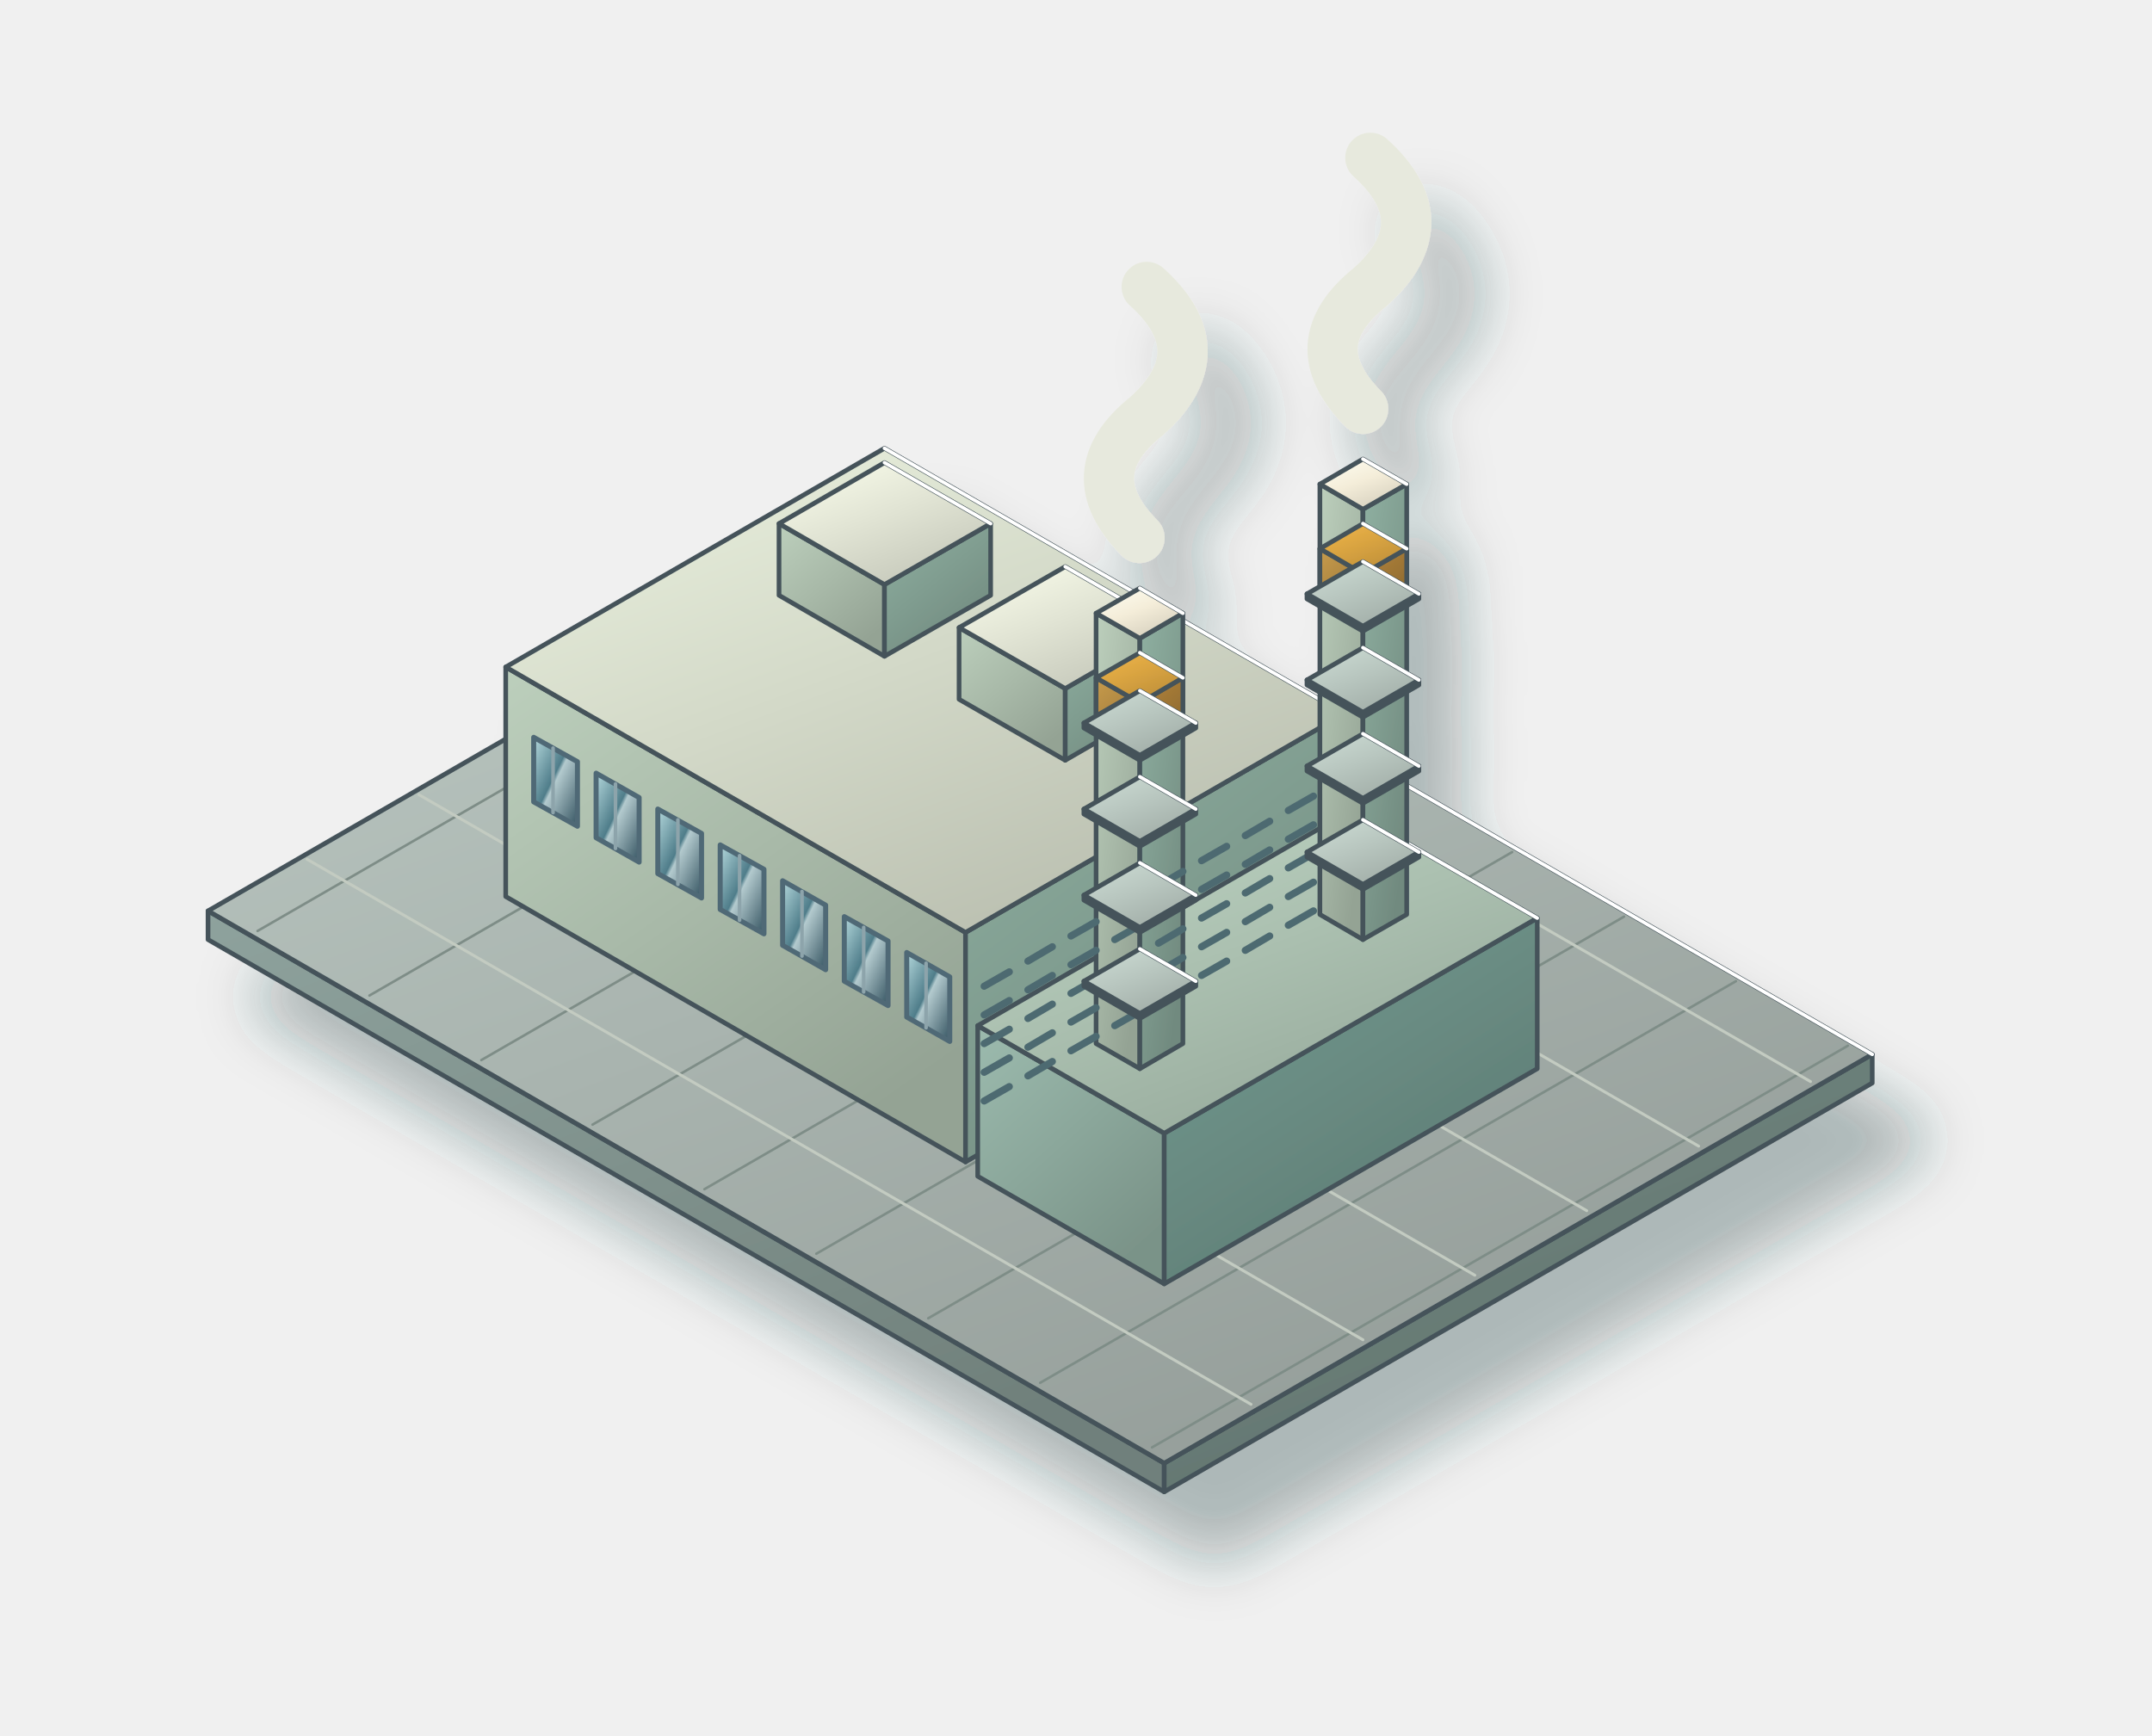
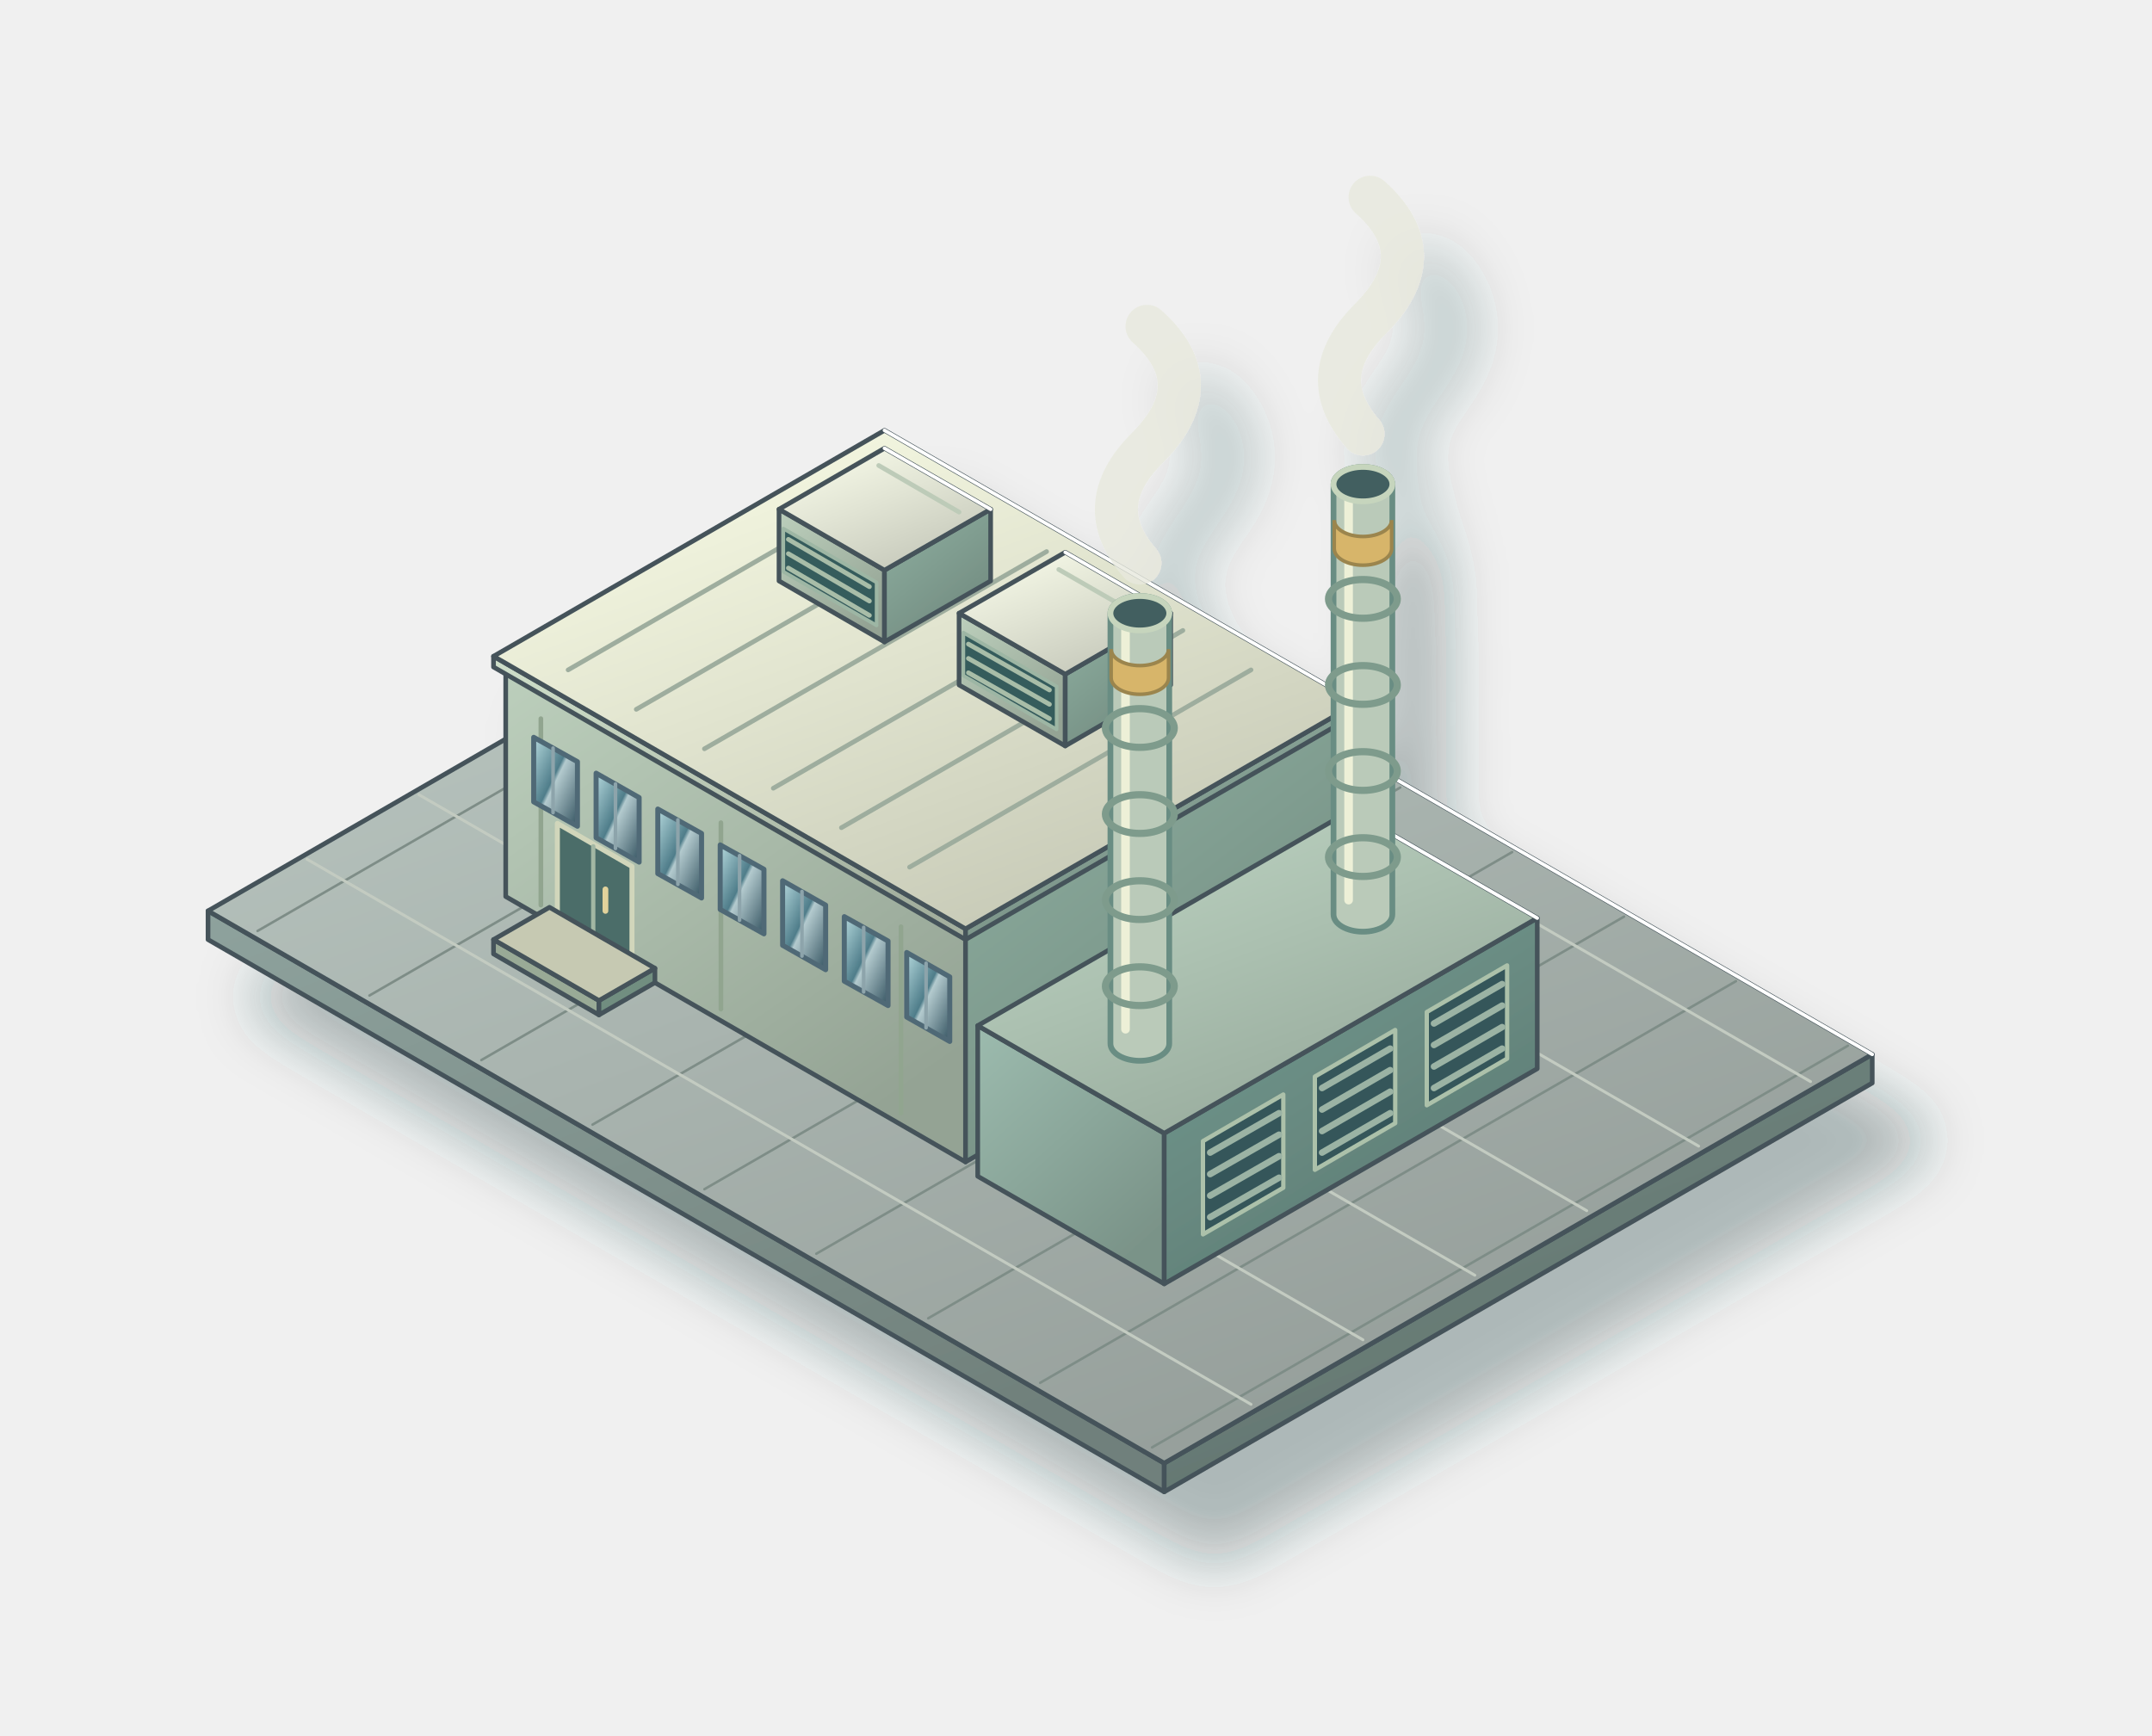
<svg xmlns="http://www.w3.org/2000/svg" viewBox="15 -12 300 242">
  <defs>
    <radialGradient id="foliage" cx="30%" cy="25%">
      <stop stop-color="#c6d58b" />
      <stop offset=".4" stop-color="#729558" />
      <stop offset="1" stop-color="#355d47" />
    </radialGradient>
    <linearGradient id="glass" x2="1" y2="1">
      <stop stop-color="#b4d8dc" />
      <stop offset=".45" stop-color="#4f7d8a" />
      <stop offset=".5" stop-color="#b3cace" />
      <stop offset="1" stop-color="#355461" />
    </linearGradient>
    <filter id="shadow" x="-35%" y="-35%" width="180%" height="190%">
      <feDropShadow dx="7" dy="10" stdDeviation="4" flood-color="#223c3c" flood-opacity=".32" />
    </filter>
    <linearGradient id="7f918c-wall" x1="0" y1="0" x2=".65" y2="1">
      <stop stop-color="#8ea29d" />
      <stop offset=".52" stop-color="#7f918c" />
      <stop offset="1" stop-color="#70807b" />
    </linearGradient>
    <linearGradient id="6a7e78-shade" x1="0" y1="0" x2=".65" y2="1">
      <stop stop-color="#778d86" />
      <stop offset=".52" stop-color="#6a7e78" />
      <stop offset="1" stop-color="#5d6f6a" />
    </linearGradient>
    <linearGradient id="a9b4af-roof" x1="0" y1="0" x2=".65" y2="1">
      <stop stop-color="#bdcac4" />
      <stop offset=".52" stop-color="#a9b4af" />
      <stop offset="1" stop-color="#959e9a" />
    </linearGradient>
-     <linearGradient id="d8a341-roof" x1="0" y1="0" x2=".65" y2="1">
-       <stop stop-color="#f2b749" />
-       <stop offset=".52" stop-color="#d8a341" />
-       <stop offset="1" stop-color="#be8f39" />
-     </linearGradient>
    <linearGradient id="a8b9a8-wall" x1="0" y1="0" x2=".65" y2="1">
      <stop stop-color="#bccfbc" />
      <stop offset=".52" stop-color="#a8b9a8" />
      <stop offset="1" stop-color="#94a394" />
    </linearGradient>
    <linearGradient id="809d90-shade" x1="0" y1="0" x2=".65" y2="1">
      <stop stop-color="#8fb0a1" />
      <stop offset=".52" stop-color="#809d90" />
      <stop offset="1" stop-color="#718a7f" />
    </linearGradient>
    <linearGradient id="d3d9c8-roof" x1="0" y1="0" x2=".65" y2="1">
      <stop stop-color="#ecf3e0" />
      <stop offset=".52" stop-color="#d3d9c8" />
      <stop offset="1" stop-color="#babfb0" />
    </linearGradient>
+     <linearGradient id="b9c7b4-wall" x1="0" y1="0" x2=".65" y2="1">
+       <stop stop-color="#cfdfca" />
+       <stop offset=".52" stop-color="#b9c7b4" />
+       <stop offset="1" stop-color="#a3af9e" />
+     </linearGradient>
+     <linearGradient id="849e92-shade" x1="0" y1="0" x2=".65" y2="1">
+       <stop stop-color="#94b1a4" />
+       <stop offset=".52" stop-color="#849e92" />
+       <stop offset="1" stop-color="#748b80" />
+     </linearGradient>
+     <linearGradient id="e1e4cf-roof" x1="0" y1="0" x2=".65" y2="1">
+       <stop stop-color="#fcffe8" />
+       <stop offset=".52" stop-color="#e1e4cf" />
+       <stop offset="1" stop-color="#c6c9b6" />
+     </linearGradient>
+     <linearGradient id="e1e4d4-roof" x1="0" y1="0" x2=".65" y2="1">
+       <stop stop-color="#fcffed" />
+       <stop offset=".52" stop-color="#e1e4d4" />
+       <stop offset="1" stop-color="#c6c9bb" />
+     </linearGradient>
    <linearGradient id="8ba79b-wall" x1="0" y1="0" x2=".65" y2="1">
      <stop stop-color="#9cbbae" />
      <stop offset=".52" stop-color="#8ba79b" />
      <stop offset="1" stop-color="#7a9388" />
    </linearGradient>
    <linearGradient id="698b82-shade" x1="0" y1="0" x2=".65" y2="1">
      <stop stop-color="#769c92" />
      <stop offset=".52" stop-color="#698b82" />
      <stop offset="1" stop-color="#5c7a72" />
    </linearGradient>
    <linearGradient id="abc0b0-roof" x1="0" y1="0" x2=".65" y2="1">
      <stop stop-color="#c0d7c5" />
      <stop offset=".52" stop-color="#abc0b0" />
      <stop offset="1" stop-color="#96a99b" />
-     </linearGradient>
-     <linearGradient id="e1e4d4-roof" x1="0" y1="0" x2=".65" y2="1">
-       <stop stop-color="#fcffed" />
-       <stop offset=".52" stop-color="#e1e4d4" />
-       <stop offset="1" stop-color="#c6c9bb" />
-     </linearGradient>
-     <linearGradient id="f4edd9-roof" x1="0" y1="0" x2=".65" y2="1">
-       <stop stop-color="#fffff3" />
-       <stop offset=".52" stop-color="#f4edd9" />
-       <stop offset="1" stop-color="#d7d1bf" />
-     </linearGradient>
-     <linearGradient id="b28a43-wall" x1="0" y1="0" x2=".65" y2="1">
-       <stop stop-color="#c79b4b" />
-       <stop offset=".52" stop-color="#b28a43" />
-       <stop offset="1" stop-color="#9d793b" />
-     </linearGradient>
-     <linearGradient id="a07736-shade" x1="0" y1="0" x2=".65" y2="1">
-       <stop stop-color="#b3853c" />
-       <stop offset=".52" stop-color="#a07736" />
-       <stop offset="1" stop-color="#8d6930" />
-     </linearGradient>
-     <linearGradient id="849c95-wall" x1="0" y1="0" x2=".65" y2="1">
-       <stop stop-color="#94afa7" />
-       <stop offset=".52" stop-color="#849c95" />
-       <stop offset="1" stop-color="#748983" />
-     </linearGradient>
-     <linearGradient id="516f72-shade" x1="0" y1="0" x2=".65" y2="1">
-       <stop stop-color="#5b7c80" />
-       <stop offset=".52" stop-color="#516f72" />
-       <stop offset="1" stop-color="#476264" />
-     </linearGradient>
-     <linearGradient id="b8c6bf-roof" x1="0" y1="0" x2=".65" y2="1">
-       <stop stop-color="#ceded6" />
-       <stop offset=".52" stop-color="#b8c6bf" />
-       <stop offset="1" stop-color="#a2aea8" />
    </linearGradient>
  </defs>
  <style>.crane-boom{transform-origin:147px 21px;animation:sway 7s ease-in-out infinite alternate}@keyframes sway{to{transform:rotate(2deg)}}@media(prefers-reduced-motion:reduce){*{animation:none!important}}</style>
  <g filter="url(#shadow)">
    <polygon points="44.0,119.0 177.3,196.0 177.3,192.0 44.0,115.0" fill="url(#7f918c-wall)" stroke="#44535a" stroke-width="0.65" stroke-linejoin="round" />
    <polygon points="276.0,139.0 177.3,196.0 177.3,192.0 276.0,135.0" fill="url(#6a7e78-shade)" stroke="#44535a" stroke-width="0.65" stroke-linejoin="round" />
    <polygon points="142.7,58.0 276.0,135.0 177.3,192.0 44.0,115.0" fill="url(#a9b4af-roof)" stroke="#44535a" stroke-width="0.65" stroke-linejoin="round" />
    <path d="M142.7,58.0 L276.0,135.0" fill="none" stroke="#ffffff" stroke-width="0.5" stroke-linecap="round" />
    <path d="M147.9,61.8 L50.9,117.8" fill="none" stroke="#7e8d87" stroke-width="0.35" stroke-linecap="round" />
    <path d="M163.5,70.8 L66.5,126.8" fill="none" stroke="#7e8d87" stroke-width="0.35" stroke-linecap="round" />
    <path d="M179.1,79.8 L82.1,135.8" fill="none" stroke="#7e8d87" stroke-width="0.35" stroke-linecap="round" />
    <path d="M194.6,88.8 L97.6,144.8" fill="none" stroke="#7e8d87" stroke-width="0.35" stroke-linecap="round" />
    <path d="M210.2,97.8 L113.2,153.8" fill="none" stroke="#7e8d87" stroke-width="0.35" stroke-linecap="round" />
    <path d="M225.8,106.8 L128.8,162.8" fill="none" stroke="#7e8d87" stroke-width="0.35" stroke-linecap="round" />
    <path d="M241.4,115.8 L144.4,171.8" fill="none" stroke="#7e8d87" stroke-width="0.35" stroke-linecap="round" />
    <path d="M257.0,124.8 L160.0,180.8" fill="none" stroke="#7e8d87" stroke-width="0.35" stroke-linecap="round" />
    <path d="M272.6,133.8 L175.6,189.8" fill="none" stroke="#7e8d87" stroke-width="0.35" stroke-linecap="round" />
    <path d="M135.8,62.8 L267.4,138.8" fill="none" stroke="#c3cbc1" stroke-width="0.4" stroke-linecap="round" />
    <path d="M120.2,71.8 L251.8,147.8" fill="none" stroke="#c3cbc1" stroke-width="0.4" stroke-linecap="round" />
    <path d="M104.6,80.8 L236.2,156.8" fill="none" stroke="#c3cbc1" stroke-width="0.4" stroke-linecap="round" />
    <path d="M89.0,89.8 L220.6,165.8" fill="none" stroke="#c3cbc1" stroke-width="0.4" stroke-linecap="round" />
    <path d="M73.4,98.8 L205.0,174.8" fill="none" stroke="#c3cbc1" stroke-width="0.4" stroke-linecap="round" />
    <path d="M57.8,107.8 L189.4,183.8" fill="none" stroke="#c3cbc1" stroke-width="0.4" stroke-linecap="round" />
    <polygon points="85.5,113.0 149.6,150.0 149.6,118.0 85.5,81.0" fill="url(#a8b9a8-wall)" stroke="#44535a" stroke-width="0.65" stroke-linejoin="round" />
    <polygon points="202.4,119.5 149.6,150.0 149.6,118.0 202.4,87.5" fill="url(#809d90-shade)" stroke="#44535a" stroke-width="0.65" stroke-linejoin="round" />
    <polygon points="138.3,50.5 202.4,87.5 149.6,118.0 85.5,81.0" fill="url(#d3d9c8-roof)" stroke="#44535a" stroke-width="0.65" stroke-linejoin="round" />
    <path d="M138.3,50.5 L202.4,87.5" fill="none" stroke="#ffffff" stroke-width="0.5" stroke-linecap="round" />
+     <g data-testid="online-plant-service-building">
+       <polygon points="83.8,81.0 149.6,119.0 149.6,117.5 83.8,79.5" fill="url(#b9c7b4-wall)" stroke="#44535a" stroke-width="0.65" stroke-linejoin="round" />
+       <polygon points="204.2,87.5 149.6,119.0 149.6,117.5 204.2,86.0" fill="url(#849e92-shade)" stroke="#44535a" stroke-width="0.65" stroke-linejoin="round" />
+       <polygon points="138.3,48.0 204.2,86.0 149.6,117.5 83.8,79.5" fill="url(#e1e4cf-roof)" stroke="#44535a" stroke-width="0.65" stroke-linejoin="round" />
+       <path d="M138.3,48.0 L204.2,86.0" fill="none" stroke="#ffffff" stroke-width="0.5" stroke-linecap="round" />
+       <path d="M141.8,53.9 L94.2,81.4" fill="none" stroke="#9ead9e" stroke-width="0.65" stroke-linecap="round" />
+       <path d="M151.3,59.4 L103.7,86.9" fill="none" stroke="#9ead9e" stroke-width="0.65" stroke-linecap="round" />
+       <path d="M160.9,64.9 L113.2,92.4" fill="none" stroke="#9ead9e" stroke-width="0.65" stroke-linecap="round" />
+       <path d="M170.4,70.4 L122.8,97.9" fill="none" stroke="#9ead9e" stroke-width="0.65" stroke-linecap="round" />
+       <path d="M179.9,75.9 L132.3,103.4" fill="none" stroke="#9ead9e" stroke-width="0.65" stroke-linecap="round" />
+       <path d="M189.4,81.4 L141.8,108.9" fill="none" stroke="#9ead9e" stroke-width="0.65" stroke-linecap="round" />
+       <path d="M90.4,114.2 L90.4,88.2" fill="none" stroke="#91a58f" stroke-width="0.65" stroke-linecap="round" />
+       <path d="M115.5,128.7 L115.5,102.7" fill="none" stroke="#91a58f" stroke-width="0.65" stroke-linecap="round" />
+       <path d="M140.6,143.2 L140.6,117.2" fill="none" stroke="#91a58f" stroke-width="0.65" stroke-linecap="round" />
+       <polygon points="89.4,99.8 95.5,103.2 95.5,94.2 89.4,90.8" fill="url(#glass)" stroke="#506976" stroke-width="0.7" stroke-linejoin="round" />
+       <path d="M92.1,101.3 L92.1,92.3" fill="none" stroke="#8da4ab" stroke-width="0.5" stroke-linecap="round" />
+       <polygon points="98.1,104.8 104.1,108.2 104.1,99.2 98.1,95.8" fill="url(#glass)" stroke="#506976" stroke-width="0.7" stroke-linejoin="round" />
+       <path d="M100.8,106.3 L100.8,97.3" fill="none" stroke="#8da4ab" stroke-width="0.5" stroke-linecap="round" />
+       <polygon points="106.7,109.8 112.8,113.2 112.8,104.2 106.7,100.8" fill="url(#glass)" stroke="#506976" stroke-width="0.7" stroke-linejoin="round" />
+       <path d="M109.5,111.3 L109.5,102.3" fill="none" stroke="#8da4ab" stroke-width="0.5" stroke-linecap="round" />
+       <polygon points="115.4,114.8 121.5,118.2 121.5,109.2 115.4,105.8" fill="url(#glass)" stroke="#506976" stroke-width="0.7" stroke-linejoin="round" />
+       <path d="M118.1,116.3 L118.1,107.3" fill="none" stroke="#8da4ab" stroke-width="0.5" stroke-linecap="round" />
+       <polygon points="124.1,119.8 130.1,123.2 130.1,114.2 124.1,110.8" fill="url(#glass)" stroke="#506976" stroke-width="0.7" stroke-linejoin="round" />
+       <path d="M126.8,121.3 L126.8,112.3" fill="none" stroke="#8da4ab" stroke-width="0.5" stroke-linecap="round" />
+       <polygon points="132.7,124.8 138.8,128.2 138.8,119.2 132.7,115.8" fill="url(#glass)" stroke="#506976" stroke-width="0.7" stroke-linejoin="round" />
+       <path d="M135.4,126.3 L135.4,117.3" fill="none" stroke="#8da4ab" stroke-width="0.5" stroke-linecap="round" />
+       <polygon points="141.4,129.8 147.4,133.2 147.4,124.2 141.4,120.8" fill="url(#glass)" stroke="#506976" stroke-width="0.7" stroke-linejoin="round" />
+       <path d="M144.1,131.3 L144.1,122.3" fill="none" stroke="#8da4ab" stroke-width="0.5" stroke-linecap="round" />
+       <polygon points="92.7,115.8 103.1,121.8 103.1,108.8 92.7,102.8" fill="#4b6d69" stroke="#d1d6bb" stroke-width="0.7" stroke-linejoin="round" />
+       <path d="M97.7,119.0 L97.7,106.0" fill="none" stroke="#a2b7a3" stroke-width="0.6" stroke-linecap="round" />
+       <path d="M99.4,115.0 L99.4,112.0" fill="none" stroke="#e1d29b" stroke-width="0.8" stroke-linecap="round" />
+       <polygon points="83.8,121.0 98.5,129.5 98.5,127.5 83.8,119.0" fill="#99aa96" stroke="#44535a" stroke-width="0.65" stroke-linejoin="round" />
+       <polygon points="106.3,125.0 98.5,129.5 98.5,127.5 106.3,123.0" fill="#718e80" stroke="#44535a" stroke-width="0.65" stroke-linejoin="round" />
+       <polygon points="91.6,114.5 106.3,123.0 98.5,127.5 83.8,119.0" fill="#c6c9b2" stroke="#44535a" stroke-width="0.65" stroke-linejoin="round" />
+       <polygon points="123.6,69.0 138.3,77.5 138.3,67.5 123.6,59.0" fill="url(#a8b9a8-wall)" stroke="#44535a" stroke-width="0.65" stroke-linejoin="round" />
+       <polygon points="153.1,69.0 138.3,77.5 138.3,67.5 153.1,59.0" fill="url(#809d90-shade)" stroke="#44535a" stroke-width="0.65" stroke-linejoin="round" />
+       <polygon points="138.3,50.5 153.1,59.0 138.3,67.5 123.6,59.0" fill="url(#e1e4d4-roof)" stroke="#44535a" stroke-width="0.65" stroke-linejoin="round" />
+       <path d="M138.3,50.5 L153.1,59.0" fill="none" stroke="#ffffff" stroke-width="0.5" stroke-linecap="round" />
+       <polygon points="124.2,67.7 137.2,75.2 137.2,69.2 124.2,61.7" fill="#355b5c" stroke="#9db6a4" stroke-width="0.5" stroke-linejoin="round" />
+       <path d="M124.9,67.2 L136.2,73.8" fill="none" stroke="#a8bda8" stroke-width="0.65" stroke-linecap="round" />
+       <path d="M124.9,65.2 L136.2,71.8" fill="none" stroke="#a8bda8" stroke-width="0.65" stroke-linecap="round" />
+       <path d="M124.9,63.2 L136.2,69.8" fill="none" stroke="#a8bda8" stroke-width="0.65" stroke-linecap="round" />
+       <path d="M137.5,52.9 L148.7,59.4" fill="none" stroke="#bdcbb8" stroke-width="0.65" stroke-linecap="round" />
+       <polygon points="148.7,83.5 163.5,92.0 163.5,82.0 148.7,73.5" fill="url(#a8b9a8-wall)" stroke="#44535a" stroke-width="0.65" stroke-linejoin="round" />
+       <polygon points="178.2,83.5 163.5,92.0 163.5,82.0 178.2,73.5" fill="url(#809d90-shade)" stroke="#44535a" stroke-width="0.65" stroke-linejoin="round" />
+       <polygon points="163.5,65.0 178.2,73.5 163.5,82.0 148.7,73.5" fill="url(#e1e4d4-roof)" stroke="#44535a" stroke-width="0.65" stroke-linejoin="round" />
+       <path d="M163.5,65.0 L178.2,73.5" fill="none" stroke="#ffffff" stroke-width="0.5" stroke-linecap="round" />
+       <polygon points="149.3,82.2 162.3,89.7 162.3,83.7 149.3,76.2" fill="#355b5c" stroke="#9db6a4" stroke-width="0.5" stroke-linejoin="round" />
+       <path d="M150.0,81.8 L161.3,88.2" fill="none" stroke="#a8bda8" stroke-width="0.65" stroke-linecap="round" />
+       <path d="M150.0,79.8 L161.3,86.2" fill="none" stroke="#a8bda8" stroke-width="0.65" stroke-linecap="round" />
+       <path d="M150.0,77.8 L161.3,84.2" fill="none" stroke="#a8bda8" stroke-width="0.65" stroke-linecap="round" />
+       <path d="M162.6,67.4 L173.9,73.9" fill="none" stroke="#bdcbb8" stroke-width="0.65" stroke-linecap="round" />
+     </g>
    <polygon points="151.3,152.0 177.3,167.0 177.3,146.0 151.3,131.0" fill="url(#8ba79b-wall)" stroke="#44535a" stroke-width="0.65" stroke-linejoin="round" />
    <polygon points="229.3,137.0 177.3,167.0 177.3,146.0 229.3,116.0" fill="url(#698b82-shade)" stroke="#44535a" stroke-width="0.65" stroke-linejoin="round" />
    <polygon points="203.3,101.0 229.3,116.0 177.3,146.0 151.3,131.0" fill="url(#abc0b0-roof)" stroke="#44535a" stroke-width="0.65" stroke-linejoin="round" />
    <path d="M203.3,101.0 L229.3,116.0" fill="none" stroke="#ffffff" stroke-width="0.5" stroke-linecap="round" />
-     <polygon points="123.6,71.0 138.3,79.5 138.3,69.5 123.6,61.0" fill="url(#a8b9a8-wall)" stroke="#44535a" stroke-width="0.65" stroke-linejoin="round" />
-     <polygon points="153.1,71.0 138.3,79.5 138.3,69.5 153.1,61.0" fill="url(#809d90-shade)" stroke="#44535a" stroke-width="0.65" stroke-linejoin="round" />
-     <polygon points="138.3,52.5 153.1,61.0 138.3,69.5 123.6,61.0" fill="url(#e1e4d4-roof)" stroke="#44535a" stroke-width="0.65" stroke-linejoin="round" />
-     <path d="M138.3,52.5 L153.1,61.0" fill="none" stroke="#ffffff" stroke-width="0.5" stroke-linecap="round" />
-     <polygon points="148.7,85.5 163.5,94.0 163.5,84.0 148.7,75.5" fill="url(#a8b9a8-wall)" stroke="#44535a" stroke-width="0.65" stroke-linejoin="round" />
-     <polygon points="178.2,85.5 163.5,94.0 163.5,84.0 178.2,75.5" fill="url(#809d90-shade)" stroke="#44535a" stroke-width="0.65" stroke-linejoin="round" />
-     <polygon points="163.5,67.0 178.2,75.5 163.5,84.0 148.7,75.5" fill="url(#e1e4d4-roof)" stroke="#44535a" stroke-width="0.65" stroke-linejoin="round" />
-     <path d="M163.5,67.0 L178.2,75.5" fill="none" stroke="#ffffff" stroke-width="0.5" stroke-linecap="round" />
-     <polygon points="199.0,115.5 205.0,119.0 205.0,59.0 199.0,55.5" fill="url(#a8b9a8-wall)" stroke="#44535a" stroke-width="0.65" stroke-linejoin="round" />
-     <polygon points="211.1,115.5 205.0,119.0 205.0,59.0 211.1,55.5" fill="url(#809d90-shade)" stroke="#44535a" stroke-width="0.65" stroke-linejoin="round" />
-     <polygon points="205.0,52.0 211.1,55.5 205.0,59.0 199.0,55.5" fill="url(#f4edd9-roof)" stroke="#44535a" stroke-width="0.65" stroke-linejoin="round" />
-     <path d="M205.0,52.0 L211.1,55.5" fill="none" stroke="#ffffff" stroke-width="0.5" stroke-linecap="round" />
-     <polygon points="199.0,69.5 205.0,73.0 205.0,68.0 199.0,64.5" fill="url(#b28a43-wall)" stroke="#44535a" stroke-width="0.65" stroke-linejoin="round" />
-     <polygon points="211.1,69.5 205.0,73.0 205.0,68.0 211.1,64.5" fill="url(#a07736-shade)" stroke="#44535a" stroke-width="0.65" stroke-linejoin="round" />
-     <polygon points="205.0,61.0 211.1,64.5 205.0,68.0 199.0,64.5" fill="url(#d8a341-roof)" stroke="#44535a" stroke-width="0.65" stroke-linejoin="round" />
-     <path d="M205.0,61.0 L211.1,64.5" fill="none" stroke="#ffffff" stroke-width="0.5" stroke-linecap="round" />
-     <polygon points="167.8,133.5 173.9,137.0 173.9,77.0 167.8,73.5" fill="url(#a8b9a8-wall)" stroke="#44535a" stroke-width="0.65" stroke-linejoin="round" />
-     <polygon points="179.9,133.5 173.9,137.0 173.9,77.0 179.9,73.5" fill="url(#809d90-shade)" stroke="#44535a" stroke-width="0.65" stroke-linejoin="round" />
-     <polygon points="173.9,70.0 179.9,73.5 173.9,77.0 167.8,73.5" fill="url(#f4edd9-roof)" stroke="#44535a" stroke-width="0.65" stroke-linejoin="round" />
-     <path d="M173.9,70.0 L179.9,73.5" fill="none" stroke="#ffffff" stroke-width="0.5" stroke-linecap="round" />
-     <polygon points="167.8,87.5 173.9,91.0 173.9,86.0 167.8,82.5" fill="url(#b28a43-wall)" stroke="#44535a" stroke-width="0.65" stroke-linejoin="round" />
-     <polygon points="179.9,87.5 173.9,91.0 173.9,86.0 179.9,82.5" fill="url(#a07736-shade)" stroke="#44535a" stroke-width="0.65" stroke-linejoin="round" />
-     <polygon points="173.9,79.0 179.9,82.5 173.9,86.0 167.8,82.5" fill="url(#d8a341-roof)" stroke="#44535a" stroke-width="0.65" stroke-linejoin="round" />
-     <path d="M173.9,79.0 L179.9,82.5" fill="none" stroke="#ffffff" stroke-width="0.5" stroke-linecap="round" />
-     <path d="M198.1,115.0 L194.6,117.0" fill="none" stroke="#4d6a71" stroke-width="1" stroke-linecap="round" />
-     <path d="M198.1,111.0 L194.6,113.0" fill="none" stroke="#4d6a71" stroke-width="1" stroke-linecap="round" />
-     <path d="M198.1,107.0 L194.6,109.0" fill="none" stroke="#4d6a71" stroke-width="1" stroke-linecap="round" />
-     <path d="M198.1,103.0 L194.6,105.0" fill="none" stroke="#4d6a71" stroke-width="1" stroke-linecap="round" />
-     <path d="M198.1,99.0 L194.6,101.0" fill="none" stroke="#4d6a71" stroke-width="1" stroke-linecap="round" />
-     <path d="M192.0,118.5 L188.6,120.5" fill="none" stroke="#4d6a71" stroke-width="1" stroke-linecap="round" />
-     <path d="M192.0,114.5 L188.6,116.5" fill="none" stroke="#4d6a71" stroke-width="1" stroke-linecap="round" />
-     <path d="M192.0,110.5 L188.6,112.5" fill="none" stroke="#4d6a71" stroke-width="1" stroke-linecap="round" />
-     <path d="M192.0,106.5 L188.6,108.5" fill="none" stroke="#4d6a71" stroke-width="1" stroke-linecap="round" />
-     <path d="M192.0,102.5 L188.6,104.5" fill="none" stroke="#4d6a71" stroke-width="1" stroke-linecap="round" />
-     <path d="M186.0,122.0 L182.5,124.0" fill="none" stroke="#4d6a71" stroke-width="1" stroke-linecap="round" />
-     <path d="M186.0,118.0 L182.5,120.0" fill="none" stroke="#4d6a71" stroke-width="1" stroke-linecap="round" />
-     <path d="M186.0,114.0 L182.5,116.0" fill="none" stroke="#4d6a71" stroke-width="1" stroke-linecap="round" />
-     <path d="M186.0,110.0 L182.5,112.0" fill="none" stroke="#4d6a71" stroke-width="1" stroke-linecap="round" />
-     <path d="M186.0,106.0 L182.5,108.0" fill="none" stroke="#4d6a71" stroke-width="1" stroke-linecap="round" />
-     <path d="M179.9,125.5 L176.5,127.5" fill="none" stroke="#4d6a71" stroke-width="1" stroke-linecap="round" />
-     <path d="M179.9,121.5 L176.5,123.5" fill="none" stroke="#4d6a71" stroke-width="1" stroke-linecap="round" />
-     <path d="M179.9,117.5 L176.5,119.5" fill="none" stroke="#4d6a71" stroke-width="1" stroke-linecap="round" />
-     <path d="M179.9,113.5 L176.5,115.5" fill="none" stroke="#4d6a71" stroke-width="1" stroke-linecap="round" />
-     <path d="M179.9,109.5 L176.5,111.5" fill="none" stroke="#4d6a71" stroke-width="1" stroke-linecap="round" />
-     <path d="M173.9,129.0 L170.4,131.0" fill="none" stroke="#4d6a71" stroke-width="1" stroke-linecap="round" />
-     <path d="M173.9,125.0 L170.4,127.0" fill="none" stroke="#4d6a71" stroke-width="1" stroke-linecap="round" />
-     <path d="M173.9,121.0 L170.4,123.0" fill="none" stroke="#4d6a71" stroke-width="1" stroke-linecap="round" />
-     <path d="M173.9,117.0 L170.4,119.0" fill="none" stroke="#4d6a71" stroke-width="1" stroke-linecap="round" />
-     <path d="M173.9,113.0 L170.4,115.0" fill="none" stroke="#4d6a71" stroke-width="1" stroke-linecap="round" />
-     <path d="M167.8,132.5 L164.3,134.5" fill="none" stroke="#4d6a71" stroke-width="1" stroke-linecap="round" />
-     <path d="M167.8,128.5 L164.3,130.5" fill="none" stroke="#4d6a71" stroke-width="1" stroke-linecap="round" />
-     <path d="M167.8,124.5 L164.3,126.5" fill="none" stroke="#4d6a71" stroke-width="1" stroke-linecap="round" />
-     <path d="M167.8,120.5 L164.3,122.5" fill="none" stroke="#4d6a71" stroke-width="1" stroke-linecap="round" />
-     <path d="M167.8,116.5 L164.3,118.5" fill="none" stroke="#4d6a71" stroke-width="1" stroke-linecap="round" />
-     <path d="M161.7,136.0 L158.3,138.0" fill="none" stroke="#4d6a71" stroke-width="1" stroke-linecap="round" />
-     <path d="M161.7,132.0 L158.3,134.0" fill="none" stroke="#4d6a71" stroke-width="1" stroke-linecap="round" />
-     <path d="M161.7,128.0 L158.3,130.0" fill="none" stroke="#4d6a71" stroke-width="1" stroke-linecap="round" />
-     <path d="M161.7,124.0 L158.3,126.0" fill="none" stroke="#4d6a71" stroke-width="1" stroke-linecap="round" />
-     <path d="M161.7,120.0 L158.3,122.0" fill="none" stroke="#4d6a71" stroke-width="1" stroke-linecap="round" />
-     <path d="M155.7,139.5 L152.2,141.5" fill="none" stroke="#4d6a71" stroke-width="1" stroke-linecap="round" />
-     <path d="M155.7,135.5 L152.2,137.5" fill="none" stroke="#4d6a71" stroke-width="1" stroke-linecap="round" />
-     <path d="M155.7,131.5 L152.2,133.5" fill="none" stroke="#4d6a71" stroke-width="1" stroke-linecap="round" />
-     <path d="M155.7,127.5 L152.2,129.5" fill="none" stroke="#4d6a71" stroke-width="1" stroke-linecap="round" />
-     <path d="M155.7,123.5 L152.2,125.5" fill="none" stroke="#4d6a71" stroke-width="1" stroke-linecap="round" />
-     <polygon points="89.4,99.8 95.5,103.2 95.5,94.2 89.4,90.8" fill="url(#glass)" stroke="#506976" stroke-width="0.7" stroke-linejoin="round" />
-     <path d="M92.1,101.3 L92.1,92.3" fill="none" stroke="#8da4ab" stroke-width="0.5" stroke-linecap="round" />
-     <polygon points="98.1,104.8 104.1,108.2 104.1,99.2 98.1,95.8" fill="url(#glass)" stroke="#506976" stroke-width="0.7" stroke-linejoin="round" />
-     <path d="M100.8,106.3 L100.8,97.3" fill="none" stroke="#8da4ab" stroke-width="0.5" stroke-linecap="round" />
-     <polygon points="106.7,109.8 112.8,113.2 112.8,104.2 106.7,100.8" fill="url(#glass)" stroke="#506976" stroke-width="0.7" stroke-linejoin="round" />
-     <path d="M109.5,111.3 L109.5,102.3" fill="none" stroke="#8da4ab" stroke-width="0.5" stroke-linecap="round" />
-     <polygon points="115.4,114.8 121.5,118.2 121.5,109.2 115.4,105.8" fill="url(#glass)" stroke="#506976" stroke-width="0.7" stroke-linejoin="round" />
-     <path d="M118.1,116.3 L118.1,107.3" fill="none" stroke="#8da4ab" stroke-width="0.5" stroke-linecap="round" />
-     <polygon points="124.1,119.8 130.1,123.2 130.1,114.2 124.1,110.8" fill="url(#glass)" stroke="#506976" stroke-width="0.7" stroke-linejoin="round" />
-     <path d="M126.8,121.3 L126.8,112.3" fill="none" stroke="#8da4ab" stroke-width="0.5" stroke-linecap="round" />
-     <polygon points="132.7,124.8 138.8,128.2 138.8,119.2 132.7,115.8" fill="url(#glass)" stroke="#506976" stroke-width="0.7" stroke-linejoin="round" />
-     <path d="M135.4,126.3 L135.4,117.3" fill="none" stroke="#8da4ab" stroke-width="0.5" stroke-linecap="round" />
-     <polygon points="141.4,129.8 147.4,133.2 147.4,124.2 141.4,120.8" fill="url(#glass)" stroke="#506976" stroke-width="0.7" stroke-linejoin="round" />
-     <path d="M144.1,131.3 L144.1,122.3" fill="none" stroke="#8da4ab" stroke-width="0.5" stroke-linecap="round" />
-     <polygon points="197.2,107.5 205.0,112.0 205.0,111.3 197.2,106.8" fill="url(#849c95-wall)" stroke="#44535a" stroke-width="0.65" stroke-linejoin="round" />
-     <polygon points="212.8,107.5 205.0,112.0 205.0,111.3 212.8,106.8" fill="url(#516f72-shade)" stroke="#44535a" stroke-width="0.65" stroke-linejoin="round" />
-     <polygon points="205.0,102.3 212.8,106.8 205.0,111.3 197.2,106.8" fill="url(#b8c6bf-roof)" stroke="#44535a" stroke-width="0.65" stroke-linejoin="round" />
-     <path d="M205.0,102.3 L212.8,106.8" fill="none" stroke="#ffffff" stroke-width="0.5" stroke-linecap="round" />
-     <polygon points="197.2,95.5 205.0,100.0 205.0,99.3 197.2,94.8" fill="url(#849c95-wall)" stroke="#44535a" stroke-width="0.65" stroke-linejoin="round" />
-     <polygon points="212.8,95.5 205.0,100.0 205.0,99.3 212.8,94.8" fill="url(#516f72-shade)" stroke="#44535a" stroke-width="0.65" stroke-linejoin="round" />
-     <polygon points="205.0,90.3 212.8,94.8 205.0,99.3 197.2,94.8" fill="url(#b8c6bf-roof)" stroke="#44535a" stroke-width="0.65" stroke-linejoin="round" />
-     <path d="M205.0,90.3 L212.8,94.8" fill="none" stroke="#ffffff" stroke-width="0.5" stroke-linecap="round" />
-     <polygon points="197.2,83.5 205.0,88.0 205.0,87.3 197.2,82.8" fill="url(#849c95-wall)" stroke="#44535a" stroke-width="0.65" stroke-linejoin="round" />
-     <polygon points="212.8,83.5 205.0,88.0 205.0,87.3 212.8,82.8" fill="url(#516f72-shade)" stroke="#44535a" stroke-width="0.65" stroke-linejoin="round" />
-     <polygon points="205.0,78.3 212.8,82.8 205.0,87.3 197.2,82.8" fill="url(#b8c6bf-roof)" stroke="#44535a" stroke-width="0.65" stroke-linejoin="round" />
-     <path d="M205.0,78.3 L212.8,82.8" fill="none" stroke="#ffffff" stroke-width="0.5" stroke-linecap="round" />
-     <polygon points="197.2,71.5 205.0,76.0 205.0,75.3 197.2,70.8" fill="url(#849c95-wall)" stroke="#44535a" stroke-width="0.65" stroke-linejoin="round" />
-     <polygon points="212.8,71.5 205.0,76.0 205.0,75.3 212.8,70.8" fill="url(#516f72-shade)" stroke="#44535a" stroke-width="0.65" stroke-linejoin="round" />
-     <polygon points="205.0,66.3 212.8,70.8 205.0,75.3 197.2,70.8" fill="url(#b8c6bf-roof)" stroke="#44535a" stroke-width="0.65" stroke-linejoin="round" />
-     <path d="M205.0,66.3 L212.8,70.8" fill="none" stroke="#ffffff" stroke-width="0.5" stroke-linecap="round" />
-     <polygon points="166.1,125.5 173.9,130.0 173.9,129.3 166.1,124.8" fill="url(#849c95-wall)" stroke="#44535a" stroke-width="0.65" stroke-linejoin="round" />
-     <polygon points="181.7,125.5 173.9,130.0 173.9,129.3 181.7,124.8" fill="url(#516f72-shade)" stroke="#44535a" stroke-width="0.65" stroke-linejoin="round" />
-     <polygon points="173.9,120.3 181.7,124.8 173.9,129.3 166.1,124.8" fill="url(#b8c6bf-roof)" stroke="#44535a" stroke-width="0.65" stroke-linejoin="round" />
-     <path d="M173.9,120.3 L181.7,124.8" fill="none" stroke="#ffffff" stroke-width="0.5" stroke-linecap="round" />
-     <polygon points="166.1,113.5 173.9,118.0 173.9,117.3 166.1,112.8" fill="url(#849c95-wall)" stroke="#44535a" stroke-width="0.65" stroke-linejoin="round" />
-     <polygon points="181.7,113.5 173.9,118.0 173.9,117.3 181.7,112.8" fill="url(#516f72-shade)" stroke="#44535a" stroke-width="0.65" stroke-linejoin="round" />
-     <polygon points="173.9,108.3 181.7,112.8 173.9,117.3 166.1,112.8" fill="url(#b8c6bf-roof)" stroke="#44535a" stroke-width="0.65" stroke-linejoin="round" />
-     <path d="M173.9,108.3 L181.7,112.8" fill="none" stroke="#ffffff" stroke-width="0.5" stroke-linecap="round" />
-     <polygon points="166.1,101.5 173.9,106.0 173.9,105.3 166.1,100.8" fill="url(#849c95-wall)" stroke="#44535a" stroke-width="0.65" stroke-linejoin="round" />
-     <polygon points="181.7,101.5 173.9,106.0 173.9,105.3 181.7,100.8" fill="url(#516f72-shade)" stroke="#44535a" stroke-width="0.65" stroke-linejoin="round" />
-     <polygon points="173.9,96.3 181.7,100.8 173.9,105.3 166.1,100.8" fill="url(#b8c6bf-roof)" stroke="#44535a" stroke-width="0.65" stroke-linejoin="round" />
-     <path d="M173.9,96.3 L181.7,100.8" fill="none" stroke="#ffffff" stroke-width="0.5" stroke-linecap="round" />
-     <polygon points="166.1,89.5 173.9,94.0 173.9,93.3 166.1,88.8" fill="url(#849c95-wall)" stroke="#44535a" stroke-width="0.65" stroke-linejoin="round" />
-     <polygon points="181.7,89.5 173.9,94.0 173.9,93.3 181.7,88.8" fill="url(#516f72-shade)" stroke="#44535a" stroke-width="0.65" stroke-linejoin="round" />
-     <polygon points="173.9,84.3 181.7,88.8 173.9,93.3 166.1,88.8" fill="url(#b8c6bf-roof)" stroke="#44535a" stroke-width="0.65" stroke-linejoin="round" />
-     <path d="M173.9,84.3 L181.7,88.8" fill="none" stroke="#ffffff" stroke-width="0.5" stroke-linecap="round" />
-     <path d="M205.032,45.0 q-9,-9 1,-17 q10,-9 0,-18" stroke="#e7e9dd" stroke-width="7" fill="none" stroke-linecap="round" />
-     <path d="M173.856,63.0 q-9,-9 1,-17 q10,-9 0,-18" stroke="#e7e9dd" stroke-width="7" fill="none" stroke-linecap="round" />
+     <g data-testid="online-plant-intake-bank">
+       <polygon points="225.1,135.6 213.9,142.1 213.9,129.1 225.1,122.6" fill="#34565a" stroke="#acc1aa" stroke-width="0.6" stroke-linejoin="round" />
+       <path d="M224.4,134.2 L214.9,139.7" fill="none" stroke="#9bb3a4" stroke-width="0.9" stroke-linecap="round" />
+       <path d="M224.4,131.2 L214.9,136.7" fill="none" stroke="#9bb3a4" stroke-width="0.9" stroke-linecap="round" />
+       <path d="M224.4,128.2 L214.9,133.7" fill="none" stroke="#9bb3a4" stroke-width="0.9" stroke-linecap="round" />
+       <path d="M224.4,125.2 L214.9,130.7" fill="none" stroke="#9bb3a4" stroke-width="0.9" stroke-linecap="round" />
+       <polygon points="209.5,144.6 198.3,151.1 198.3,138.1 209.5,131.6" fill="#34565a" stroke="#acc1aa" stroke-width="0.6" stroke-linejoin="round" />
+       <path d="M208.8,143.2 L199.3,148.7" fill="none" stroke="#9bb3a4" stroke-width="0.9" stroke-linecap="round" />
+       <path d="M208.8,140.2 L199.3,145.7" fill="none" stroke="#9bb3a4" stroke-width="0.9" stroke-linecap="round" />
+       <path d="M208.8,137.2 L199.3,142.7" fill="none" stroke="#9bb3a4" stroke-width="0.9" stroke-linecap="round" />
+       <path d="M208.8,134.2 L199.3,139.7" fill="none" stroke="#9bb3a4" stroke-width="0.9" stroke-linecap="round" />
+       <polygon points="193.9,153.6 182.7,160.1 182.7,147.1 193.9,140.6" fill="#34565a" stroke="#acc1aa" stroke-width="0.6" stroke-linejoin="round" />
+       <path d="M193.3,152.2 L183.7,157.7" fill="none" stroke="#9bb3a4" stroke-width="0.9" stroke-linecap="round" />
+       <path d="M193.3,149.2 L183.7,154.7" fill="none" stroke="#9bb3a4" stroke-width="0.9" stroke-linecap="round" />
+       <path d="M193.3,146.2 L183.7,151.7" fill="none" stroke="#9bb3a4" stroke-width="0.9" stroke-linecap="round" />
+       <path d="M193.3,143.2 L183.7,148.7" fill="none" stroke="#9bb3a4" stroke-width="0.9" stroke-linecap="round" />
+     </g>
+     <g data-testid="online-plant-exhaust-stacks">
+       <path d="M200.9 115.5V55.5a4.1 2.4 0 0 1 8.2 0V115.5a4.1 2.4 0 0 1-8.2 0Z" fill="#bacab9" stroke="#698d83" stroke-width=".8" />
+       <path d="M203.0,113.5 L203.0,56.5" fill="none" stroke="#edf0d7" stroke-width="1.2" stroke-linecap="round" />
+       <ellipse cx="205.0" cy="107.5" rx="4.8" ry="2.7" fill="none" stroke="#7e9b8c" stroke-width="1" />
+       <ellipse cx="205.0" cy="95.5" rx="4.8" ry="2.7" fill="none" stroke="#7e9b8c" stroke-width="1" />
+       <ellipse cx="205.0" cy="83.5" rx="4.8" ry="2.7" fill="none" stroke="#7e9b8c" stroke-width="1" />
+       <ellipse cx="205.0" cy="71.5" rx="4.8" ry="2.7" fill="none" stroke="#7e9b8c" stroke-width="1" />
+       <path d="M201.0 60.5v4a4 2.3 0 0 0 8 0v-4a4 2.3 0 0 1-8 0Z" fill="#d7b56a" stroke="#9b854e" stroke-width=".5" />
+       <ellipse cx="205.0" cy="55.5" rx="4.1" ry="2.4" fill="#425f60" stroke="#c6d5bd" stroke-width=".8" />
+       <path d="M205.0,48.5 q-7,-8 1,-16 q9,-9 0,-17" stroke="#e7e9dd" opacity=".8" stroke-width="6" fill="none" stroke-linecap="round" />
+       <path d="M169.8 133.5V73.5a4.1 2.4 0 0 1 8.2 0V133.5a4.1 2.4 0 0 1-8.2 0Z" fill="#bacab9" stroke="#698d83" stroke-width=".8" />
+       <path d="M171.9,131.5 L171.9,74.5" fill="none" stroke="#edf0d7" stroke-width="1.2" stroke-linecap="round" />
+       <ellipse cx="173.9" cy="125.5" rx="4.8" ry="2.7" fill="none" stroke="#7e9b8c" stroke-width="1" />
+       <ellipse cx="173.9" cy="113.5" rx="4.8" ry="2.7" fill="none" stroke="#7e9b8c" stroke-width="1" />
+       <ellipse cx="173.9" cy="101.5" rx="4.8" ry="2.7" fill="none" stroke="#7e9b8c" stroke-width="1" />
+       <ellipse cx="173.9" cy="89.5" rx="4.8" ry="2.7" fill="none" stroke="#7e9b8c" stroke-width="1" />
+       <path d="M169.9 78.5v4a4 2.3 0 0 0 8 0v-4a4 2.3 0 0 1-8 0Z" fill="#d7b56a" stroke="#9b854e" stroke-width=".5" />
+       <ellipse cx="173.9" cy="73.5" rx="4.1" ry="2.4" fill="#425f60" stroke="#c6d5bd" stroke-width=".8" />
+       <path d="M173.9,66.5 q-7,-8 1,-16 q9,-9 0,-17" stroke="#e7e9dd" opacity=".8" stroke-width="6" fill="none" stroke-linecap="round" />
+     </g>
  </g>
</svg>
